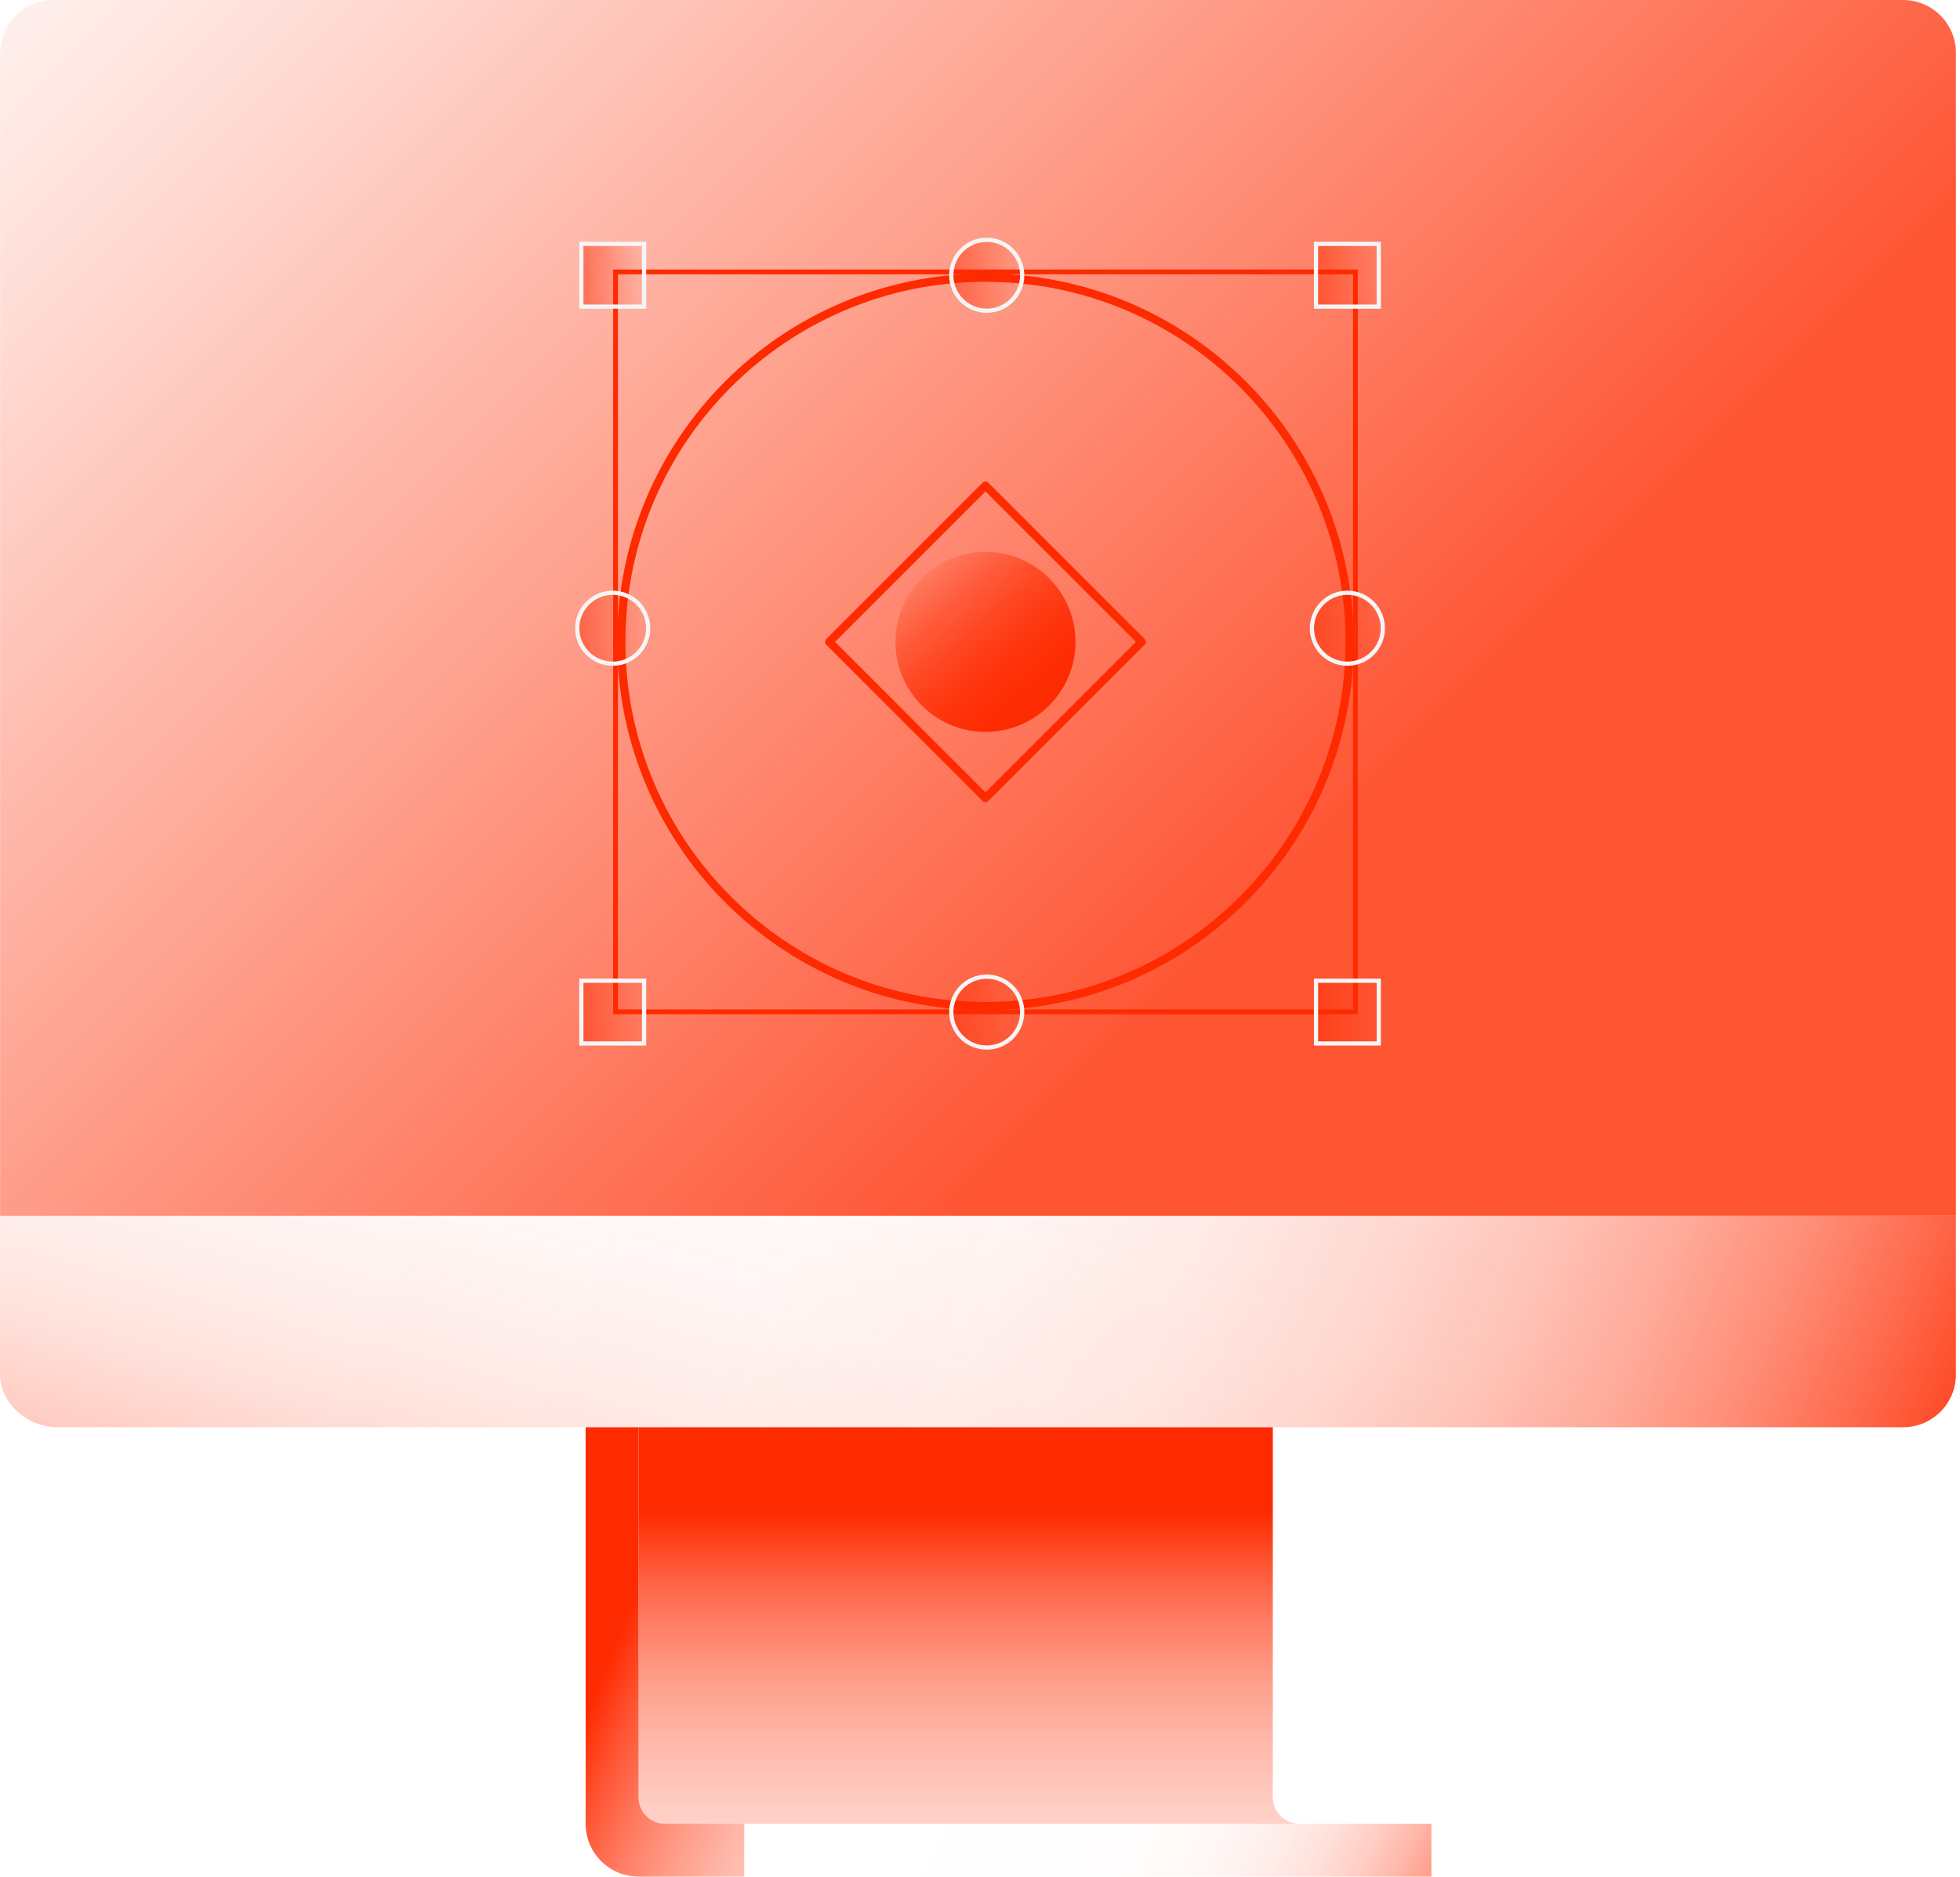
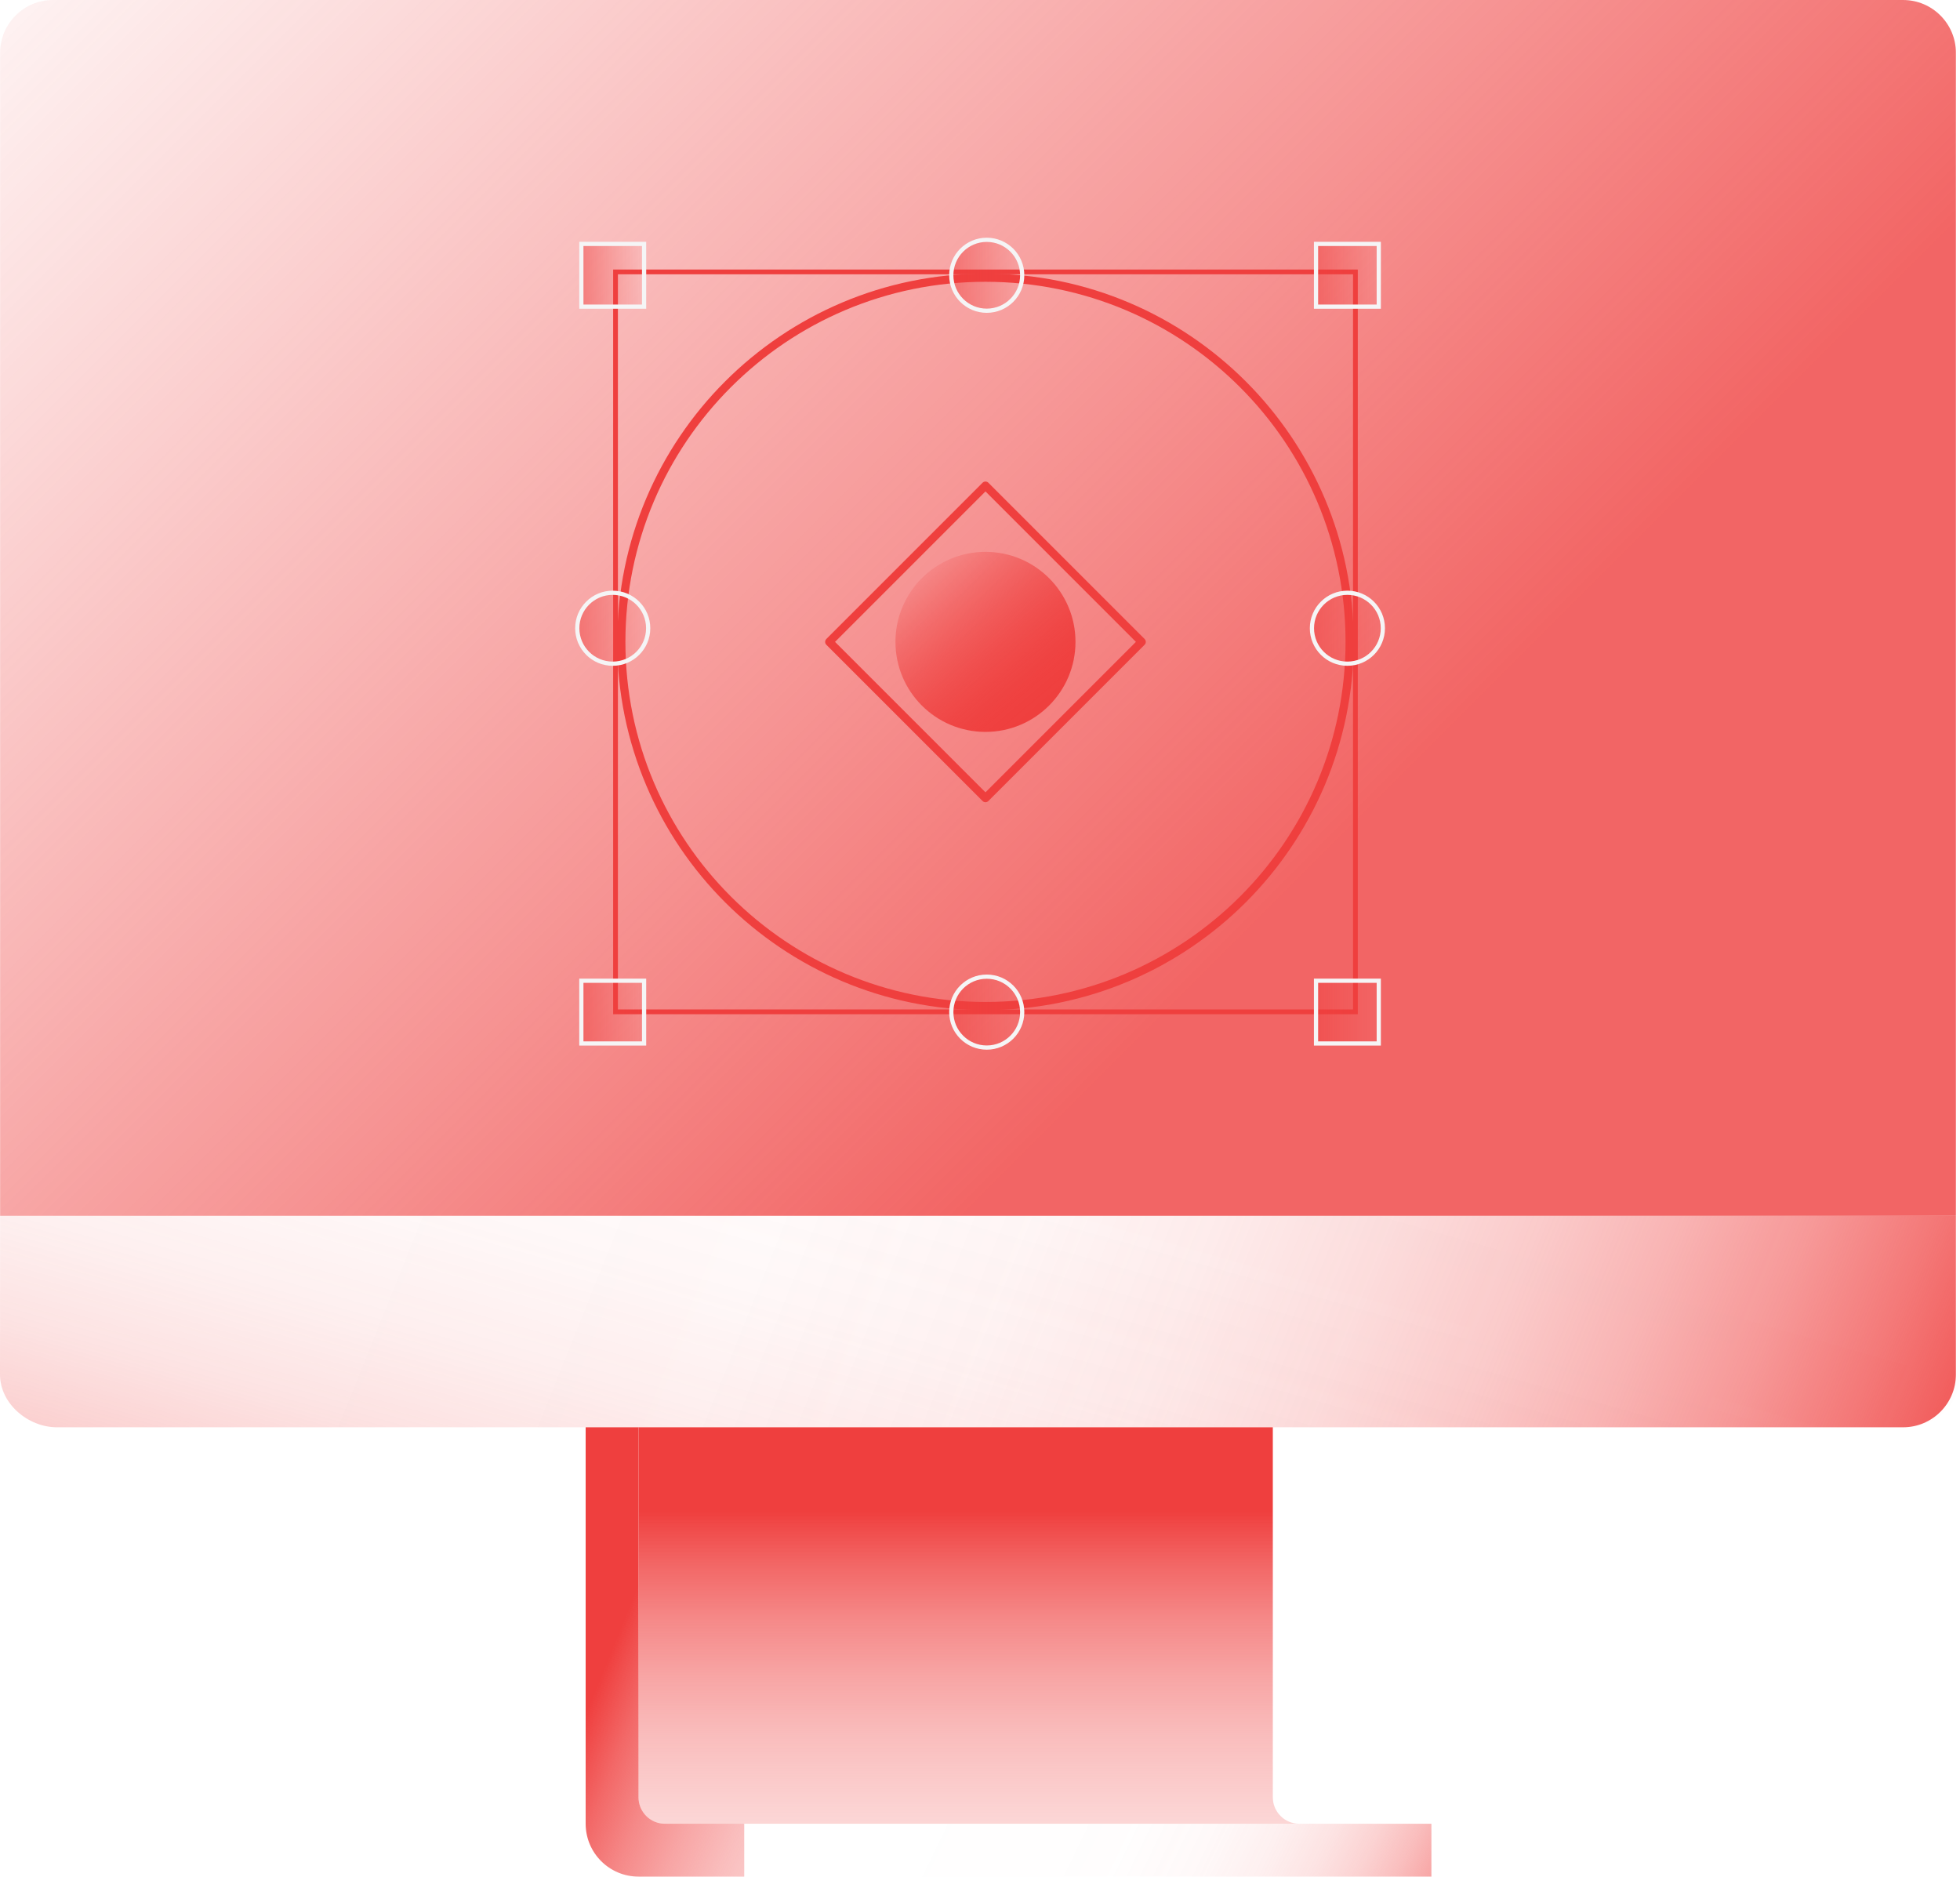
<svg xmlns="http://www.w3.org/2000/svg" xmlns:xlink="http://www.w3.org/1999/xlink" id="b" viewBox="0 0 477.377 457.042">
  <defs>
-     <style>.s{fill:url(#j);}.t{fill:url(#i);}.u{fill:url(#h);}.v{fill:url(#g);}.w{fill:url(#f);}.x{fill:url(#e);}.y{fill:url(#d);}.z{stroke-linecap:round;stroke-linejoin:round;stroke-width:1.993px;}.z,.aa{fill:none;stroke:#fe2a00;}.aa{stroke-width:1.161px;}.ab{fill:url(#q);}.ab,.ac,.ad,.ae,.af,.ag,.ah,.ai{stroke:#f5f5f6;stroke-miterlimit:10;stroke-width:1.024px;}.ac{fill:url(#p);}.ad{fill:url(#n);}.ae{fill:url(#m);}.af{fill:url(#l);}.ag{fill:url(#k);}.ah{fill:url(#r);}.ai{fill:url(#o);}</style>
+     <style>.s{fill:url(#j);}.t{fill:url(#i);}.u{fill:url(#h);}.v{fill:url(#g);}.w{fill:url(#f);}.x{fill:url(#e);}.y{fill:url(#d);}.z{stroke-linecap:round;stroke-linejoin:round;stroke-width:1.993px;}.z,.aa{fill:none;stroke:#EF3F3E;}.aa{stroke-width:1.161px;}.ab{fill:url(#q);}.ab,.ac,.ad,.ae,.af,.ag,.ah,.ai{stroke:#f5f5f6;stroke-miterlimit:10;stroke-width:1.024px;}.ac{fill:url(#p);}.ad{fill:url(#n);}.ae{fill:url(#m);}.af{fill:url(#l);}.ag{fill:url(#k);}.ah{fill:url(#r);}.ai{fill:url(#o);}</style>
    <linearGradient id="d" x1="308.826" y1="222.449" x2="17.847" y2="-68.53" gradientUnits="userSpaceOnUse">
-       <stop offset="0" stop-color="#fe2a00" stop-opacity=".8" />
-       <stop offset=".279" stop-color="#fe2a00" stop-opacity=".564" />
-       <stop offset=".777" stop-color="#fe2a00" stop-opacity=".161" />
-       <stop offset="1" stop-color="#fe2a00" stop-opacity="0" />
+       <stop offset="0" stop-color="#EF3F3E" stop-opacity=".8" />
+       <stop offset=".279" stop-color="#EF3F3E" stop-opacity=".564" />
+       <stop offset=".777" stop-color="#EF3F3E" stop-opacity=".161" />
+       <stop offset="1" stop-color="#EF3F3E" stop-opacity="0" />
    </linearGradient>
    <linearGradient id="e" x1="192.601" y1="479.215" x2="277.915" y2="177.773" gradientUnits="userSpaceOnUse">
-       <stop offset="0" stop-color="#fe2a00" />
-       <stop offset=".007" stop-color="#fe2a00" stop-opacity=".968" />
-       <stop offset=".047" stop-color="#fe2a00" stop-opacity=".787" />
-       <stop offset=".092" stop-color="#fe2a00" stop-opacity=".617" />
-       <stop offset=".141" stop-color="#fe2a00" stop-opacity=".469" />
-       <stop offset=".194" stop-color="#fe2a00" stop-opacity=".341" />
-       <stop offset=".253" stop-color="#fe2a00" stop-opacity=".234" />
-       <stop offset=".319" stop-color="#fe2a00" stop-opacity=".147" />
-       <stop offset=".397" stop-color="#fe2a00" stop-opacity=".081" />
-       <stop offset=".493" stop-color="#fe2a00" stop-opacity=".034" />
-       <stop offset=".627" stop-color="#fe2a00" stop-opacity=".007" />
-       <stop offset="1" stop-color="#fe2a00" stop-opacity="0" />
+       <stop offset="0" stop-color="#EF3F3E" />
+       <stop offset=".007" stop-color="#EF3F3E" stop-opacity=".968" />
+       <stop offset=".047" stop-color="#EF3F3E" stop-opacity=".787" />
+       <stop offset=".092" stop-color="#EF3F3E" stop-opacity=".617" />
+       <stop offset=".141" stop-color="#EF3F3E" stop-opacity=".469" />
+       <stop offset=".194" stop-color="#EF3F3E" stop-opacity=".341" />
+       <stop offset=".253" stop-color="#EF3F3E" stop-opacity=".234" />
+       <stop offset=".319" stop-color="#EF3F3E" stop-opacity=".147" />
+       <stop offset=".397" stop-color="#EF3F3E" stop-opacity=".081" />
+       <stop offset=".493" stop-color="#EF3F3E" stop-opacity=".034" />
+       <stop offset=".627" stop-color="#EF3F3E" stop-opacity=".007" />
+       <stop offset="1" stop-color="#EF3F3E" stop-opacity="0" />
    </linearGradient>
    <linearGradient id="f" x1="468.063" y1="411.952" x2="92.73" y2="261.25" gradientUnits="userSpaceOnUse">
-       <stop offset="0" stop-color="#fe2a00" />
-       <stop offset=".034" stop-color="#fe2a00" stop-opacity=".886" />
-       <stop offset=".098" stop-color="#fe2a00" stop-opacity=".702" />
-       <stop offset=".166" stop-color="#fe2a00" stop-opacity=".534" />
-       <stop offset=".239" stop-color="#fe2a00" stop-opacity=".39" />
-       <stop offset=".317" stop-color="#fe2a00" stop-opacity=".269" />
-       <stop offset=".402" stop-color="#fe2a00" stop-opacity=".17" />
-       <stop offset=".497" stop-color="#fe2a00" stop-opacity=".094" />
-       <stop offset=".606" stop-color="#fe2a00" stop-opacity=".04" />
-       <stop offset=".744" stop-color="#fe2a00" stop-opacity=".009" />
-       <stop offset="1" stop-color="#fe2a00" stop-opacity="0" />
+       <stop offset="0" stop-color="#EF3F3E" />
+       <stop offset=".034" stop-color="#EF3F3E" stop-opacity=".886" />
+       <stop offset=".098" stop-color="#EF3F3E" stop-opacity=".702" />
+       <stop offset=".166" stop-color="#EF3F3E" stop-opacity=".534" />
+       <stop offset=".239" stop-color="#EF3F3E" stop-opacity=".39" />
+       <stop offset=".317" stop-color="#EF3F3E" stop-opacity=".269" />
+       <stop offset=".402" stop-color="#EF3F3E" stop-opacity=".17" />
+       <stop offset=".497" stop-color="#EF3F3E" stop-opacity=".094" />
+       <stop offset=".606" stop-color="#EF3F3E" stop-opacity=".04" />
+       <stop offset=".744" stop-color="#EF3F3E" stop-opacity=".009" />
+       <stop offset="1" stop-color="#EF3F3E" stop-opacity="0" />
    </linearGradient>
    <linearGradient id="g" x1="235.982" y1="368.184" x2="235.982" y2="651.746" xlink:href="#e" />
    <linearGradient id="h" x1="354.265" y1="493.822" x2="220.885" y2="429.283" gradientTransform="translate(529.899 901.209) rotate(180)" xlink:href="#e" />
    <linearGradient id="i" x1="149.579" y1="400.422" x2="364.258" y2="487.858" xlink:href="#e" />
    <linearGradient id="j" x1="253.043" y1="171.751" x2="222.817" y2="135.948" gradientUnits="userSpaceOnUse">
-       <stop offset="0" stop-color="#fe2a00" />
-       <stop offset=".094" stop-color="#fe2a00" stop-opacity=".977" />
-       <stop offset=".219" stop-color="#fe2a00" stop-opacity=".91" />
-       <stop offset=".362" stop-color="#fe2a00" stop-opacity=".801" />
-       <stop offset=".518" stop-color="#fe2a00" stop-opacity=".648" />
-       <stop offset=".684" stop-color="#fe2a00" stop-opacity=".453" />
-       <stop offset=".857" stop-color="#fe2a00" stop-opacity=".218" />
-       <stop offset="1" stop-color="#fe2a00" stop-opacity="0" />
+       <stop offset="0" stop-color="#EF3F3E" />
+       <stop offset=".094" stop-color="#EF3F3E" stop-opacity=".977" />
+       <stop offset=".219" stop-color="#EF3F3E" stop-opacity=".91" />
+       <stop offset=".362" stop-color="#EF3F3E" stop-opacity=".801" />
+       <stop offset=".518" stop-color="#EF3F3E" stop-opacity=".648" />
+       <stop offset=".684" stop-color="#EF3F3E" stop-opacity=".453" />
+       <stop offset=".857" stop-color="#EF3F3E" stop-opacity=".218" />
+       <stop offset="1" stop-color="#EF3F3E" stop-opacity="0" />
    </linearGradient>
    <linearGradient id="k" x1="320.531" y1="246.496" x2="335.811" y2="246.496" gradientUnits="userSpaceOnUse">
-       <stop offset="0" stop-color="#fe2a00" stop-opacity=".5" />
-       <stop offset=".655" stop-color="#fe2a00" stop-opacity=".16" />
-       <stop offset="1" stop-color="#fe2a00" stop-opacity="0" />
+       <stop offset="0" stop-color="#EF3F3E" stop-opacity=".5" />
+       <stop offset=".655" stop-color="#EF3F3E" stop-opacity=".16" />
+       <stop offset="1" stop-color="#EF3F3E" stop-opacity="0" />
    </linearGradient>
    <linearGradient id="l" y1="67.042" y2="67.042" xlink:href="#k" />
    <linearGradient id="m" x1="141.594" y1="67.042" x2="156.874" y2="67.042" xlink:href="#k" />
    <linearGradient id="n" x1="141.594" x2="156.874" xlink:href="#k" />
    <linearGradient id="o" x1="140.597" y1="153.004" x2="157.871" y2="153.004" xlink:href="#k" />
    <linearGradient id="p" x1="319.534" y1="153.004" x2="336.808" y2="153.004" xlink:href="#k" />
    <linearGradient id="q" x1="231.696" y1="246.496" x2="248.97" y2="246.496" xlink:href="#k" />
    <linearGradient id="r" x1="231.696" y1="67.042" x2="248.97" y2="67.042" xlink:href="#k" />
  </defs>
  <g id="c">
    <path class="y" d="M476.381,12.874c0-7.111-5.765-12.874-12.874-12.874H12.902C5.792,0,.028,5.764.028,12.874v283.237h476.353V12.874Z" />
    <path class="x" d="M464.503,347.609H13.899c-7.11,0-13.899-5.764-13.899-12.874l.028-38.623h477.35v38.623c0,7.11-5.764,12.874-12.874,12.874Z" />
    <path class="w" d="M463.506,347.609H12.902c-5.687,0-12.902-5.764-12.902-12.874l.028-38.623h476.353v38.623c0,7.11-5.764,12.874-12.874,12.874Z" />
    <path class="v" d="M310.01,347.609v90.121c0,3.555,2.882,6.437,6.437,6.437h-154.493c-3.555,0-6.437-2.882-6.437-6.437v-90.121h154.493Z" />
    <rect class="u" x="181.266" y="444.167" width="167.367" height="12.874" transform="translate(529.899 901.209) rotate(-180)" />
    <path class="t" d="M161.954,444.167c-3.555,0-6.437-2.882-6.437-6.437v-90.121h-12.874v96.558c0,7.11,5.765,12.874,12.874,12.874h25.749v-12.874h-19.312Z" />
    <rect class="aa" x="149.918" y="66.223" width="180.205" height="180.205" />
    <circle class="z" cx="240.021" cy="156.326" r="88.693" />
    <circle class="s" cx="240.021" cy="156.326" r="21.924" />
    <rect class="z" x="213.114" y="129.419" width="53.814" height="53.814" transform="translate(-40.239 215.507) rotate(-45)" />
    <rect class="ag" x="320.531" y="238.855" width="15.281" height="15.281" />
    <rect class="af" x="320.531" y="59.402" width="15.281" height="15.281" />
    <rect class="ae" x="141.594" y="59.402" width="15.281" height="15.281" />
    <rect class="ad" x="141.594" y="238.855" width="15.281" height="15.281" />
    <path class="ai" d="M157.871,153.004c0,4.77-3.867,8.637-8.637,8.637h0c-4.77,0-8.637-3.867-8.637-8.637h0c0-4.77,3.867-8.637,8.637-8.637h0c4.77,0,8.637,3.867,8.637,8.637h0Z" />
    <path class="ac" d="M336.808,153.004c0,4.77-3.867,8.637-8.637,8.637h0c-4.77,0-8.637-3.867-8.637-8.637h0c0-4.77,3.867-8.637,8.637-8.637h0c4.77,0,8.637,3.867,8.637,8.637h0Z" />
    <path class="ab" d="M248.97,246.496c0,4.77-3.867,8.637-8.637,8.637h0c-4.77,0-8.637-3.867-8.637-8.637h0c0-4.77,3.867-8.637,8.637-8.637h0c4.77,0,8.637,3.867,8.637,8.637h0Z" />
    <path class="ah" d="M248.97,67.042c0,4.77-3.867,8.637-8.637,8.637h0c-4.77,0-8.637-3.867-8.637-8.637h0c0-4.77,3.867-8.637,8.637-8.637h0c4.77,0,8.637,3.867,8.637,8.637h0Z" />
  </g>
</svg>
